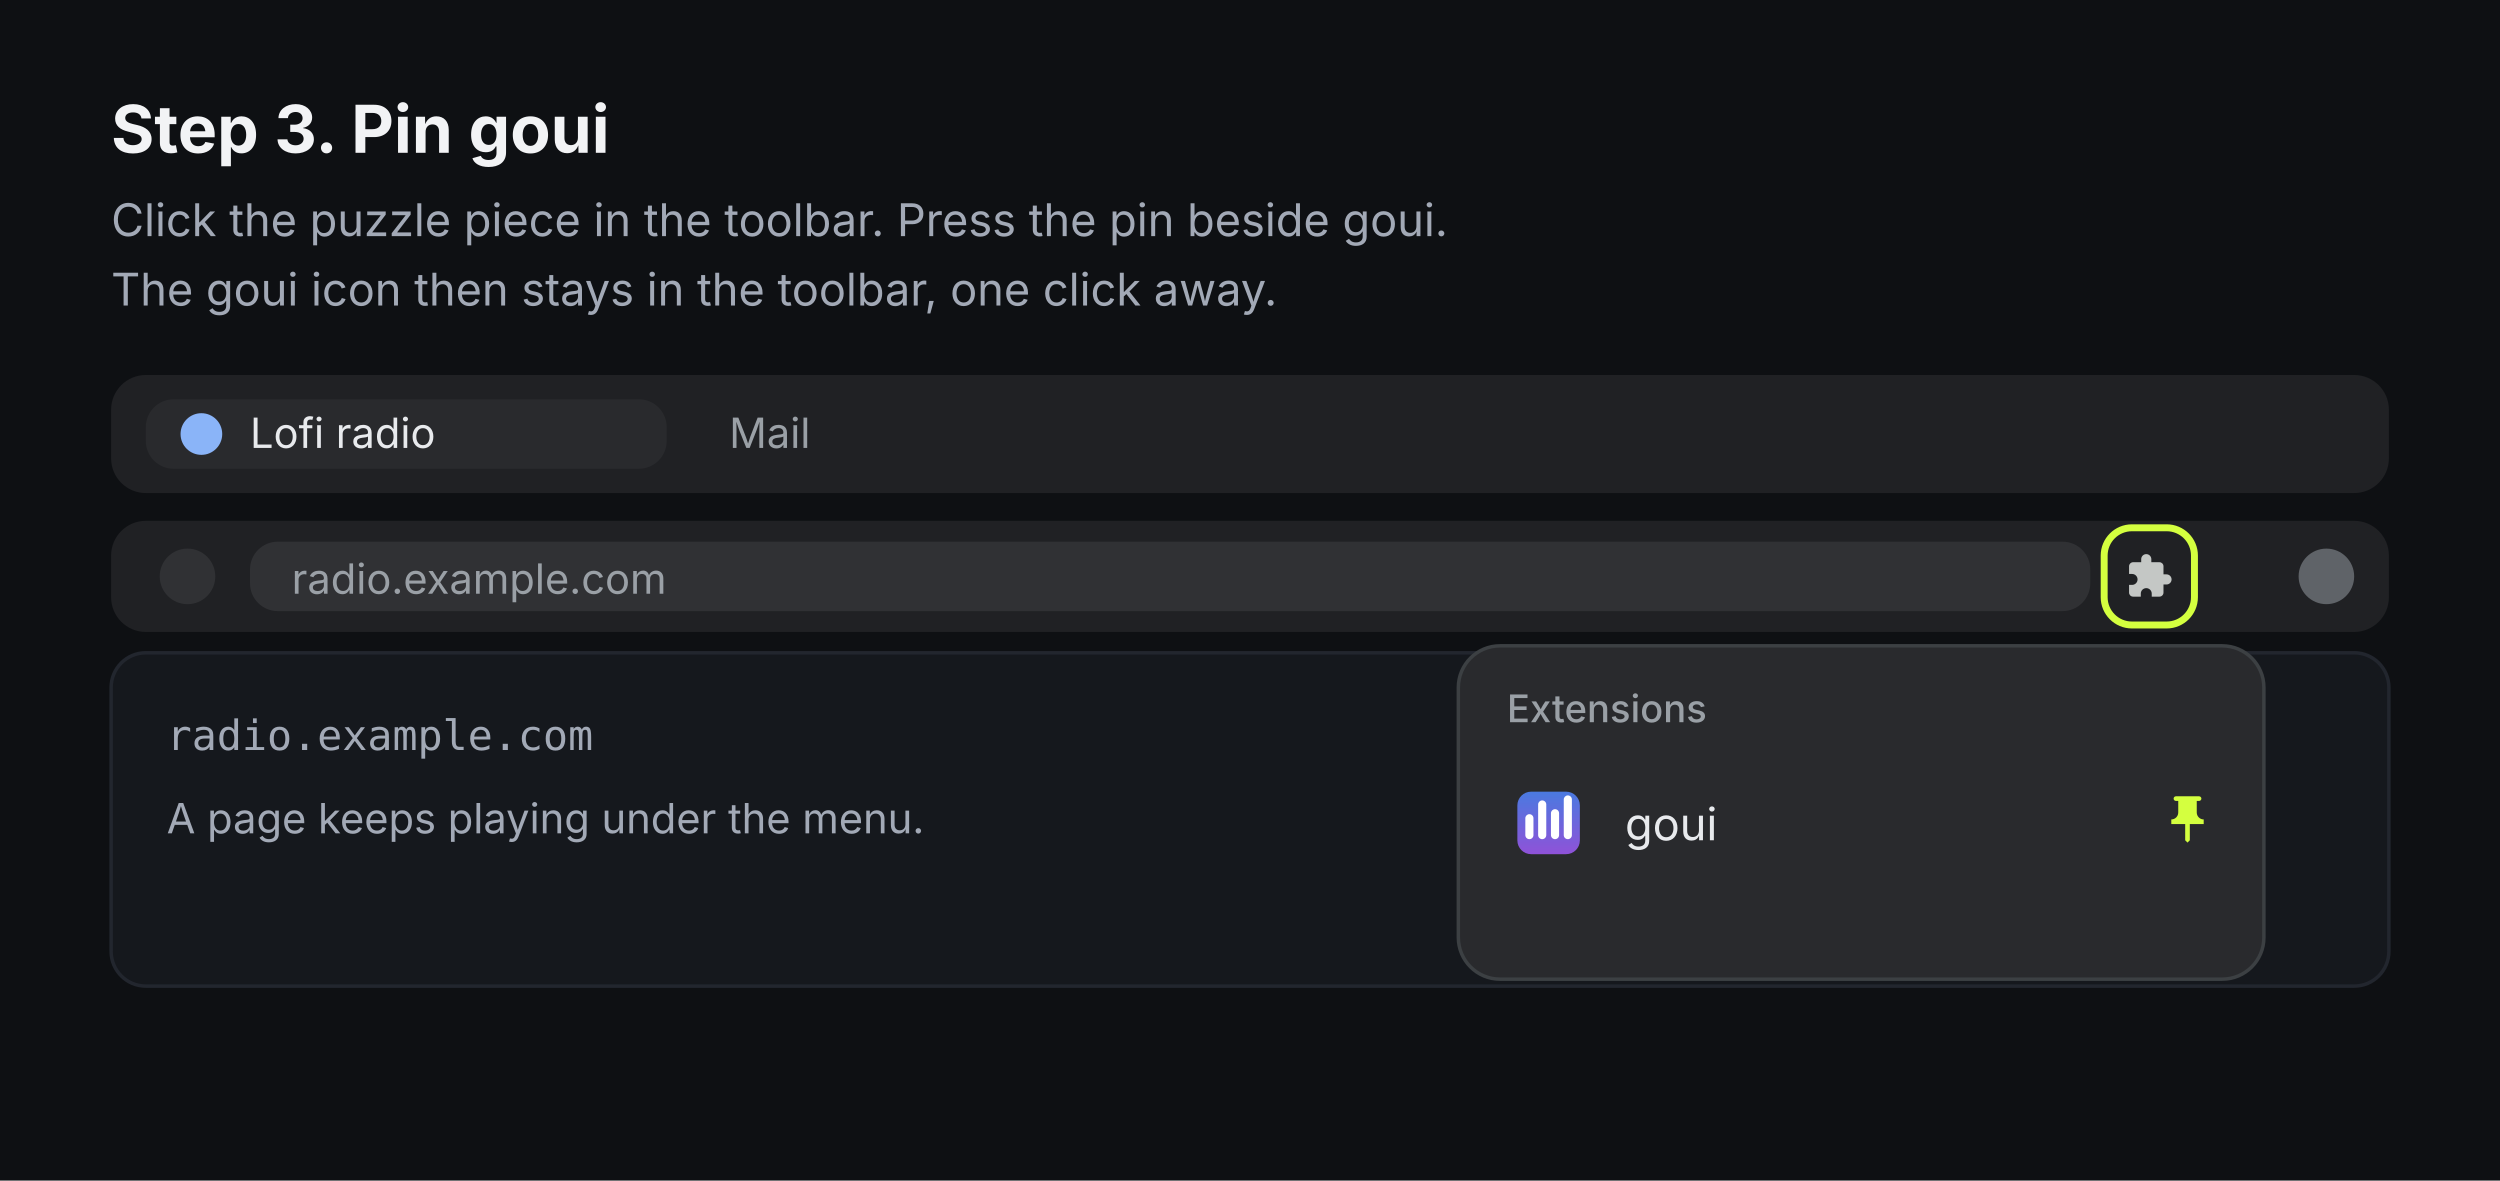
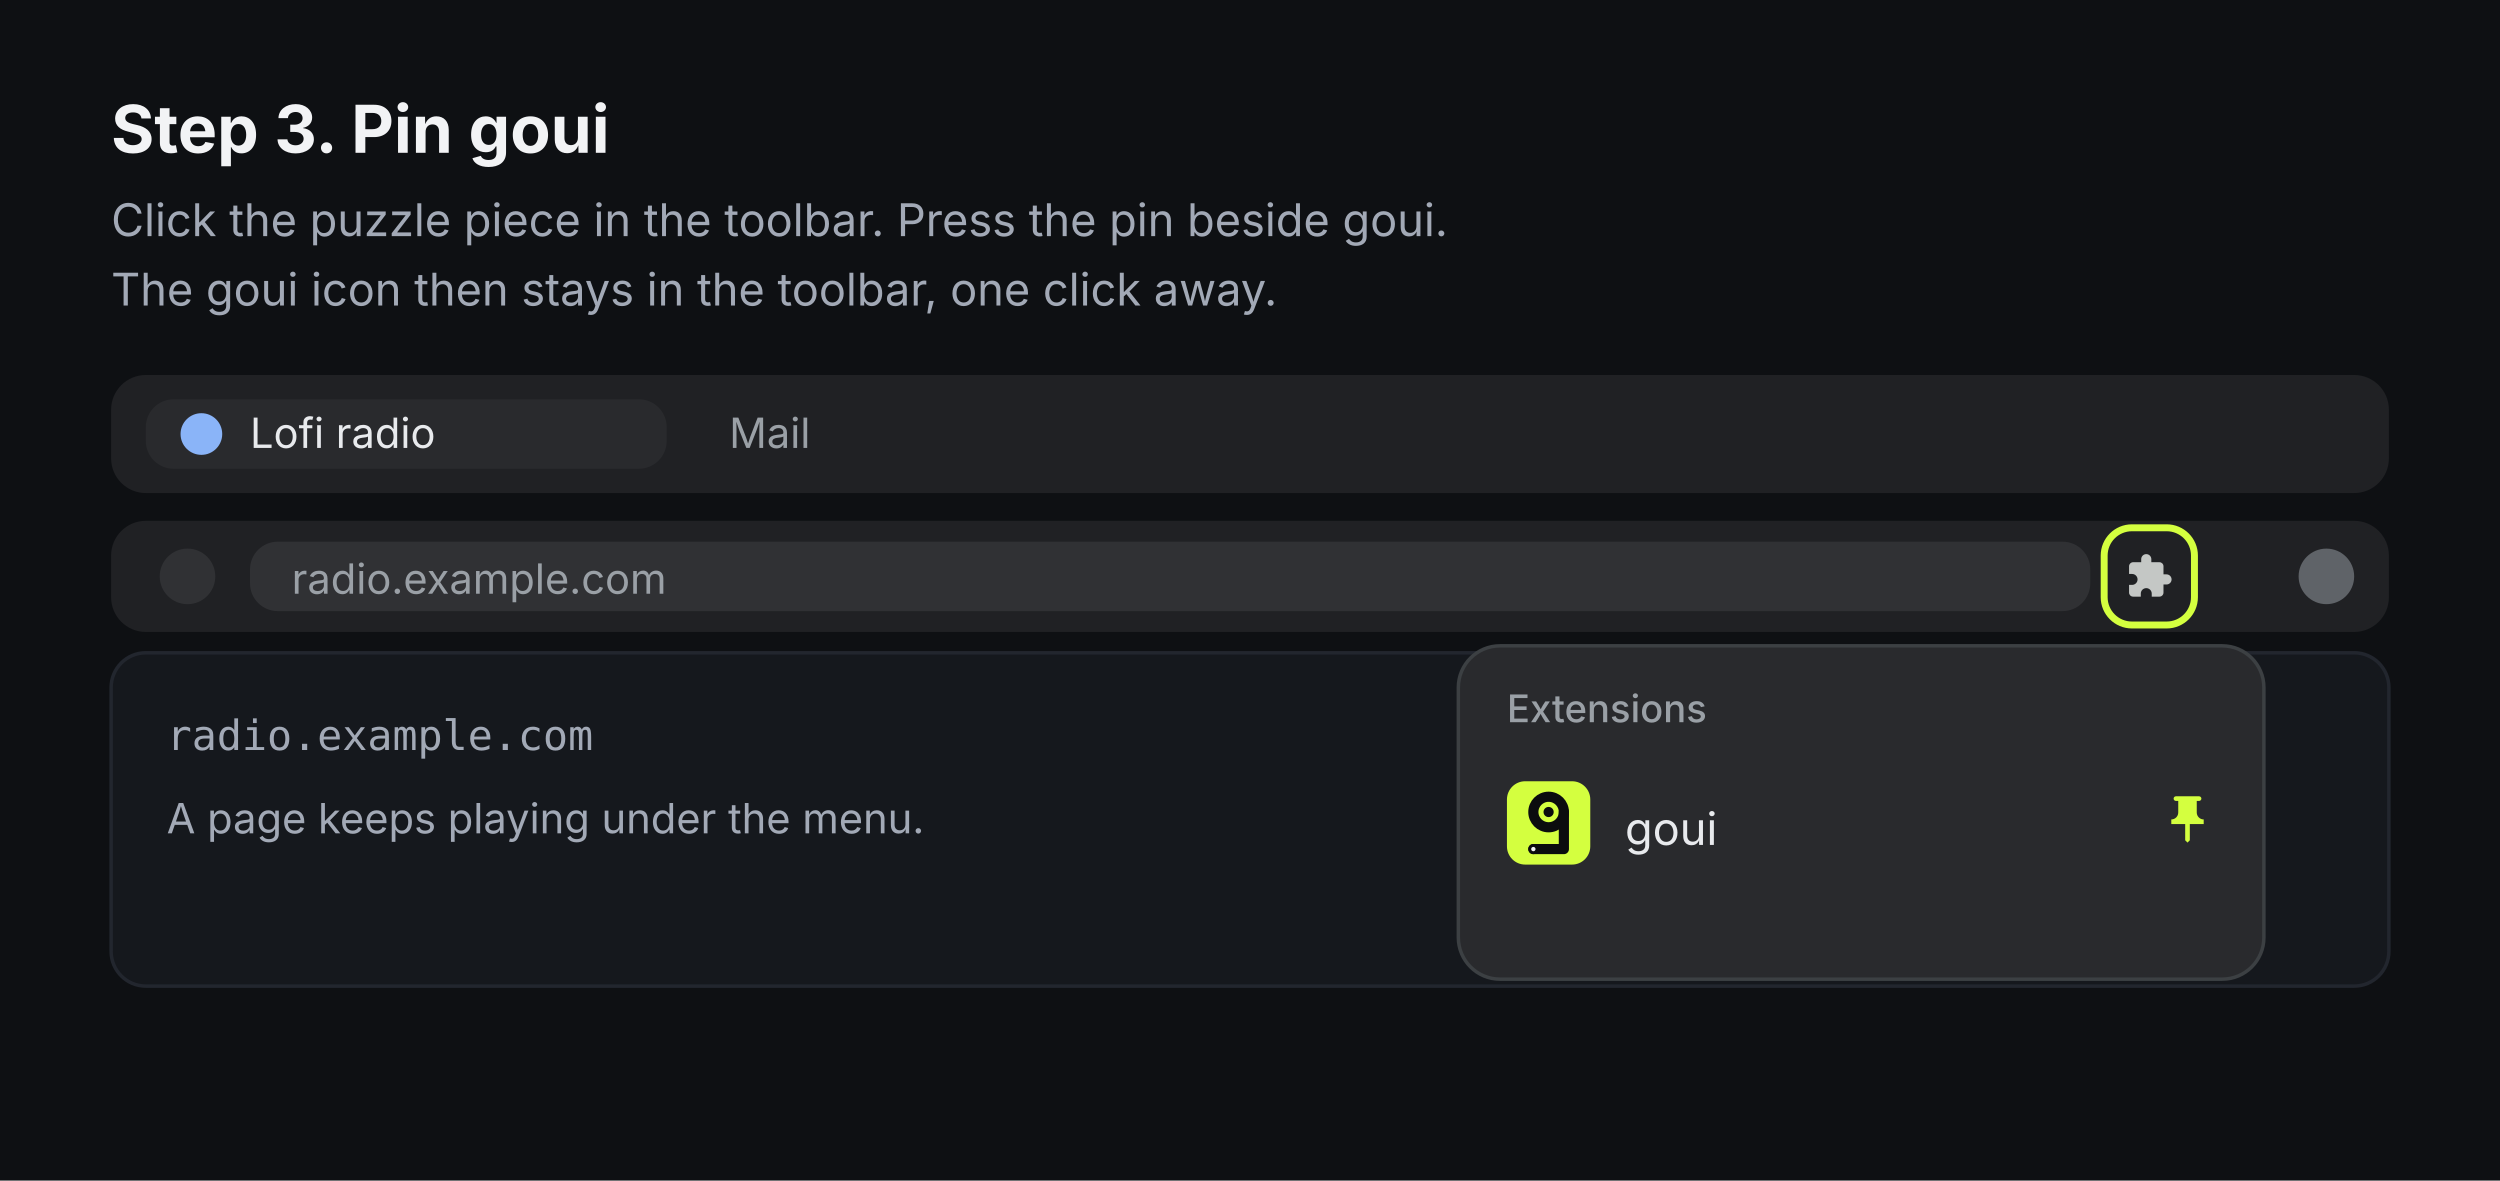
<svg xmlns="http://www.w3.org/2000/svg" width="720" height="340" viewBox="0 0 720 340" role="img">
-   <defs>
-     <linearGradient id="tile" x1="0" y1="0" x2="0" y2="1">
-       <stop offset="0" stop-color="#4a7ae0" />
-       <stop offset="1" stop-color="#8f52d8" />
-     </linearGradient>
-   </defs>
+   <defs />
  <rect width="720" height="340" fill="#0e1013" />
  <text x="32" y="44" font-family="-apple-system, BlinkMacSystemFont, 'Inter', 'Helvetica Neue', 'Segoe UI', Roboto, sans-serif" font-size="19" font-weight="700" fill="#f2f3f5" text-anchor="start">Step 3. Pin goui</text>
  <text x="32" y="68" font-family="-apple-system, BlinkMacSystemFont, 'Inter', 'Helvetica Neue', 'Segoe UI', Roboto, sans-serif" font-size="13" font-weight="400" fill="#a2a9b6" text-anchor="start">Click the puzzle piece in the toolbar. Press the pin beside goui.</text>
  <text x="32" y="88" font-family="-apple-system, BlinkMacSystemFont, 'Inter', 'Helvetica Neue', 'Segoe UI', Roboto, sans-serif" font-size="13" font-weight="400" fill="#a2a9b6" text-anchor="start">The goui icon then stays in the toolbar, one click away.</text>
  <rect x="32" y="108" width="656" height="34" rx="10" fill="#202124" />
  <rect x="42" y="115" width="150" height="20" rx="8" fill="#292a2d" />
  <circle cx="58" cy="125" r="6" fill="#8ab4f8" />
  <text x="72" y="129" font-family="-apple-system, BlinkMacSystemFont, 'Inter', 'Helvetica Neue', 'Segoe UI', Roboto, sans-serif" font-size="12" font-weight="400" fill="#e8eaed" text-anchor="start">Lofi radio</text>
  <text x="210" y="129" font-family="-apple-system, BlinkMacSystemFont, 'Inter', 'Helvetica Neue', 'Segoe UI', Roboto, sans-serif" font-size="12" font-weight="400" fill="#9aa0a6" text-anchor="start">Mail</text>
  <rect x="32" y="150" width="656" height="32" rx="10" fill="#202124" />
  <circle cx="54" cy="166" r="8" fill="#303134" />
  <rect x="72" y="156" width="530" height="20" rx="8" fill="#303134" />
  <svg x="72" y="150" width="524" height="32">
    <text x="12" y="21" font-family="-apple-system, BlinkMacSystemFont, 'Inter', 'Helvetica Neue', 'Segoe UI', Roboto, sans-serif" font-size="12" font-weight="400" fill="#9aa0a6" text-anchor="start">radio.example.com</text>
  </svg>
  <rect x="606" y="152" width="26" height="28" rx="8" fill="none" stroke="#d4ff3f" stroke-width="2" />
  <g transform="translate(612 159) scale(0.5833333)">
    <path fill="#c4c7c5" d="M20.5 11H19V7c0-1.1-.9-2-2-2h-4V3.5C13 2.12 11.88 1 10.5 1S8 2.12 8 3.5V5H4c-1.1 0-2 .9-2 2v3.8h1.5c1.49 0 2.7 1.21 2.7 2.7S4.99 16.2 3.5 16.2H2V20c0 1.1.9 2 2 2h3.8v-1.5c0-1.49 1.21-2.7 2.7-2.7s2.7 1.21 2.7 2.7V22H17c1.1 0 2-.9 2-2v-4h1.5c1.38 0 2.5-1.12 2.5-2.5S21.88 11 20.5 11z" />
  </g>
  <circle cx="670" cy="166" r="8" fill="#5f6368" />
  <rect x="32" y="188" width="656" height="96" rx="10" fill="#15181d" stroke="#22262e" stroke-width="1" />
  <text x="48" y="216" font-family="'SF Mono', Menlo, Consolas, monospace" font-size="12" font-weight="400" fill="#a2a9b6" text-anchor="start">radio.example.com</text>
  <text x="48" y="240" font-family="-apple-system, BlinkMacSystemFont, 'Inter', 'Helvetica Neue', 'Segoe UI', Roboto, sans-serif" font-size="12" font-weight="400" fill="#a2a9b6" text-anchor="start">A page keeps playing under the menu.</text>
  <rect x="420" y="186" width="232" height="96" rx="12" fill="#292a2d" stroke="#3c4043" stroke-width="1" />
  <text x="434" y="208" font-family="-apple-system, BlinkMacSystemFont, 'Inter', 'Helvetica Neue', 'Segoe UI', Roboto, sans-serif" font-size="11" font-weight="500" fill="#9aa0a6" text-anchor="start">Extensions</text>
-   <rect x="437" y="228" width="18" height="18" rx="3.96" fill="url(#tile)" />
-   <rect x="439.295" y="234.48" width="2.34" height="7.2" rx="1.17" fill="#ffffff" />
-   <rect x="442.985" y="230.52" width="2.34" height="11.16" rx="1.17" fill="#ffffff" />
-   <rect x="446.675" y="233.04" width="2.34" height="8.64" rx="1.17" fill="#ffffff" />
-   <rect x="450.365" y="229.08" width="2.34" height="12.6" rx="1.17" fill="#ffffff" />
-   <text x="468" y="242" font-family="-apple-system, BlinkMacSystemFont, 'Inter', 'Helvetica Neue', 'Segoe UI', Roboto, sans-serif" font-size="13" font-weight="400" fill="#e8eaed" text-anchor="start">goui</text>
+   <rect x="434" y="225" width="24" height="24" rx="5.25" fill="#d4ff3f" />
+   <circle cx="446" cy="233.86" r="4.395" fill="none" stroke="#0b0c0e" stroke-width="2.93" />
+   <circle cx="446" cy="233.86" r="1.465" fill="#0b0c0e" />
+   <path d="M450.395 233.86V244.535L441.605 244.535" fill="none" stroke="#0b0c0e" stroke-width="2.93" stroke-linecap="round" stroke-linejoin="round" />
+   <circle cx="441.605" cy="244.535" r="1.465" fill="#0b0c0e" />
+   <circle cx="441.605" cy="244.535" r="0.628" fill="#f2f3f5" />
+   <text x="468" y="243.335" font-family="-apple-system, BlinkMacSystemFont, 'Inter', 'Helvetica Neue', 'Segoe UI', Roboto, sans-serif" font-size="13" font-weight="400" fill="#e8eaed" text-anchor="start">goui</text>
  <g transform="translate(622 228) scale(0.6666667)">
    <path fill="#d4ff3f" d="M16 9V4h1c.55 0 1-.45 1-1s-.45-1-1-1H7c-.55 0-1 .45-1 1s.45 1 1 1h1v5c0 1.66-1.34 3-3 3v2h6v7l1 1 1-1v-7h6v-2c-1.66 0-3-1.34-3-3z" />
  </g>
</svg>
